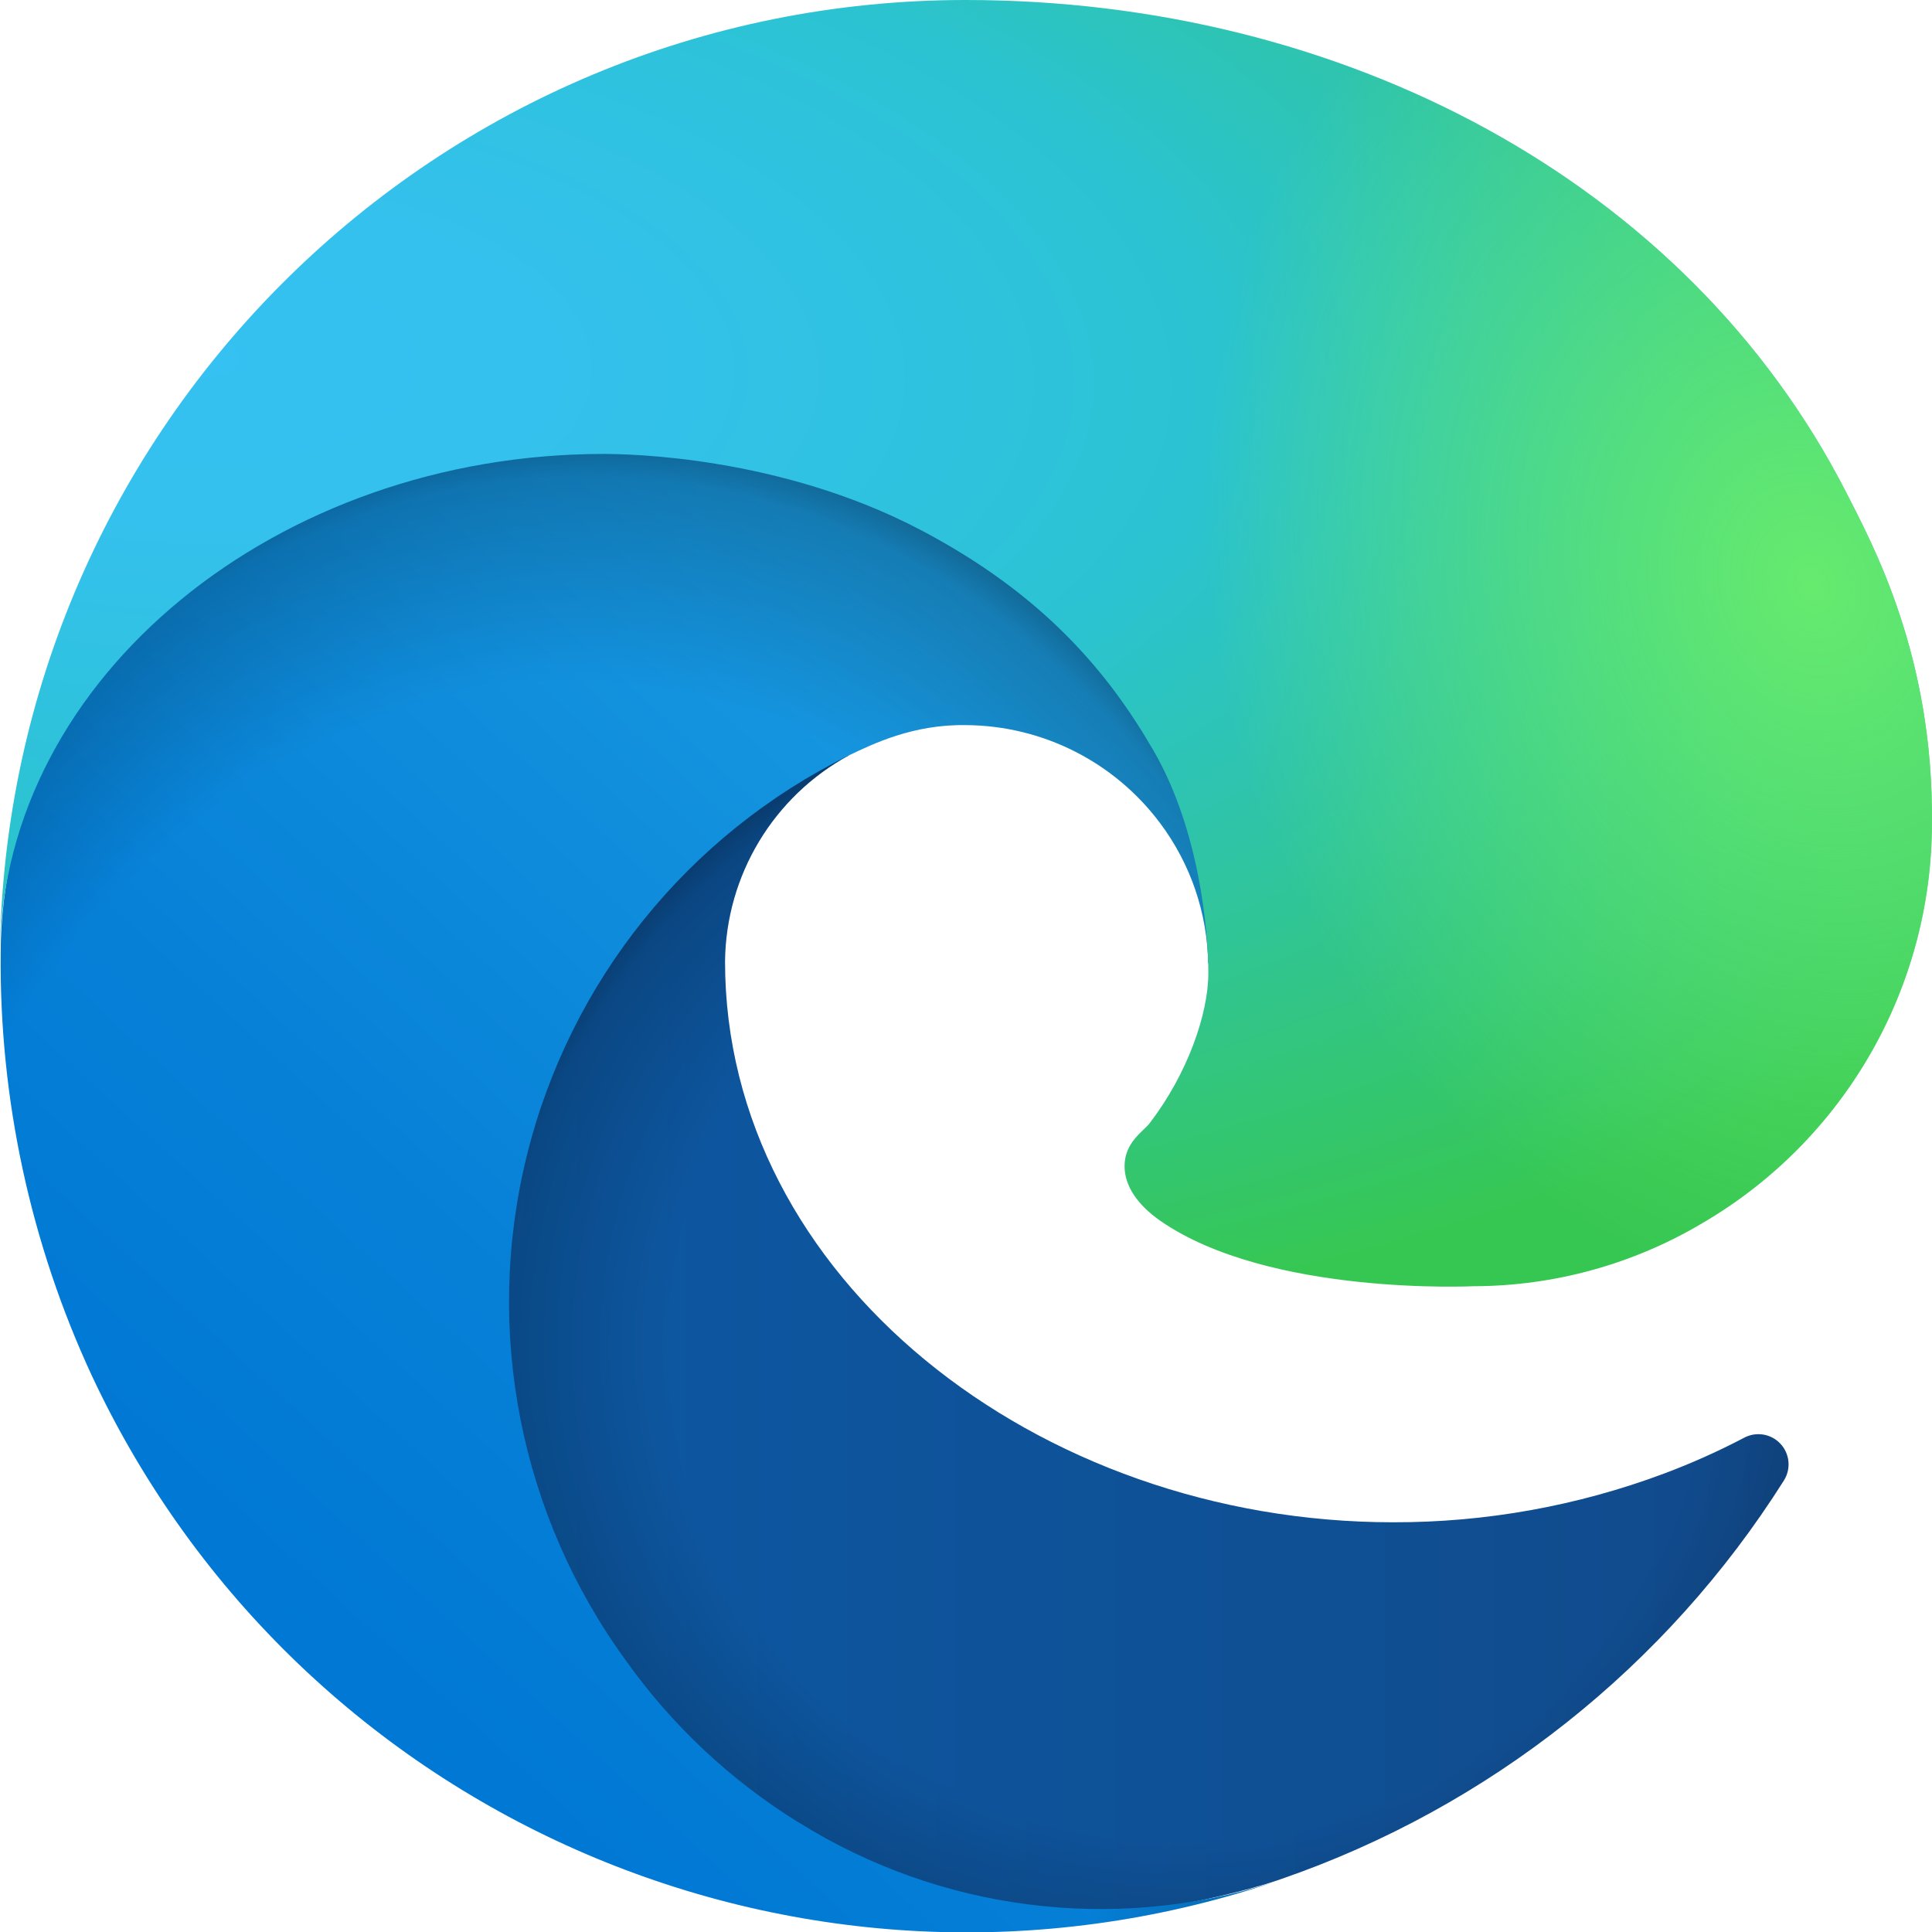
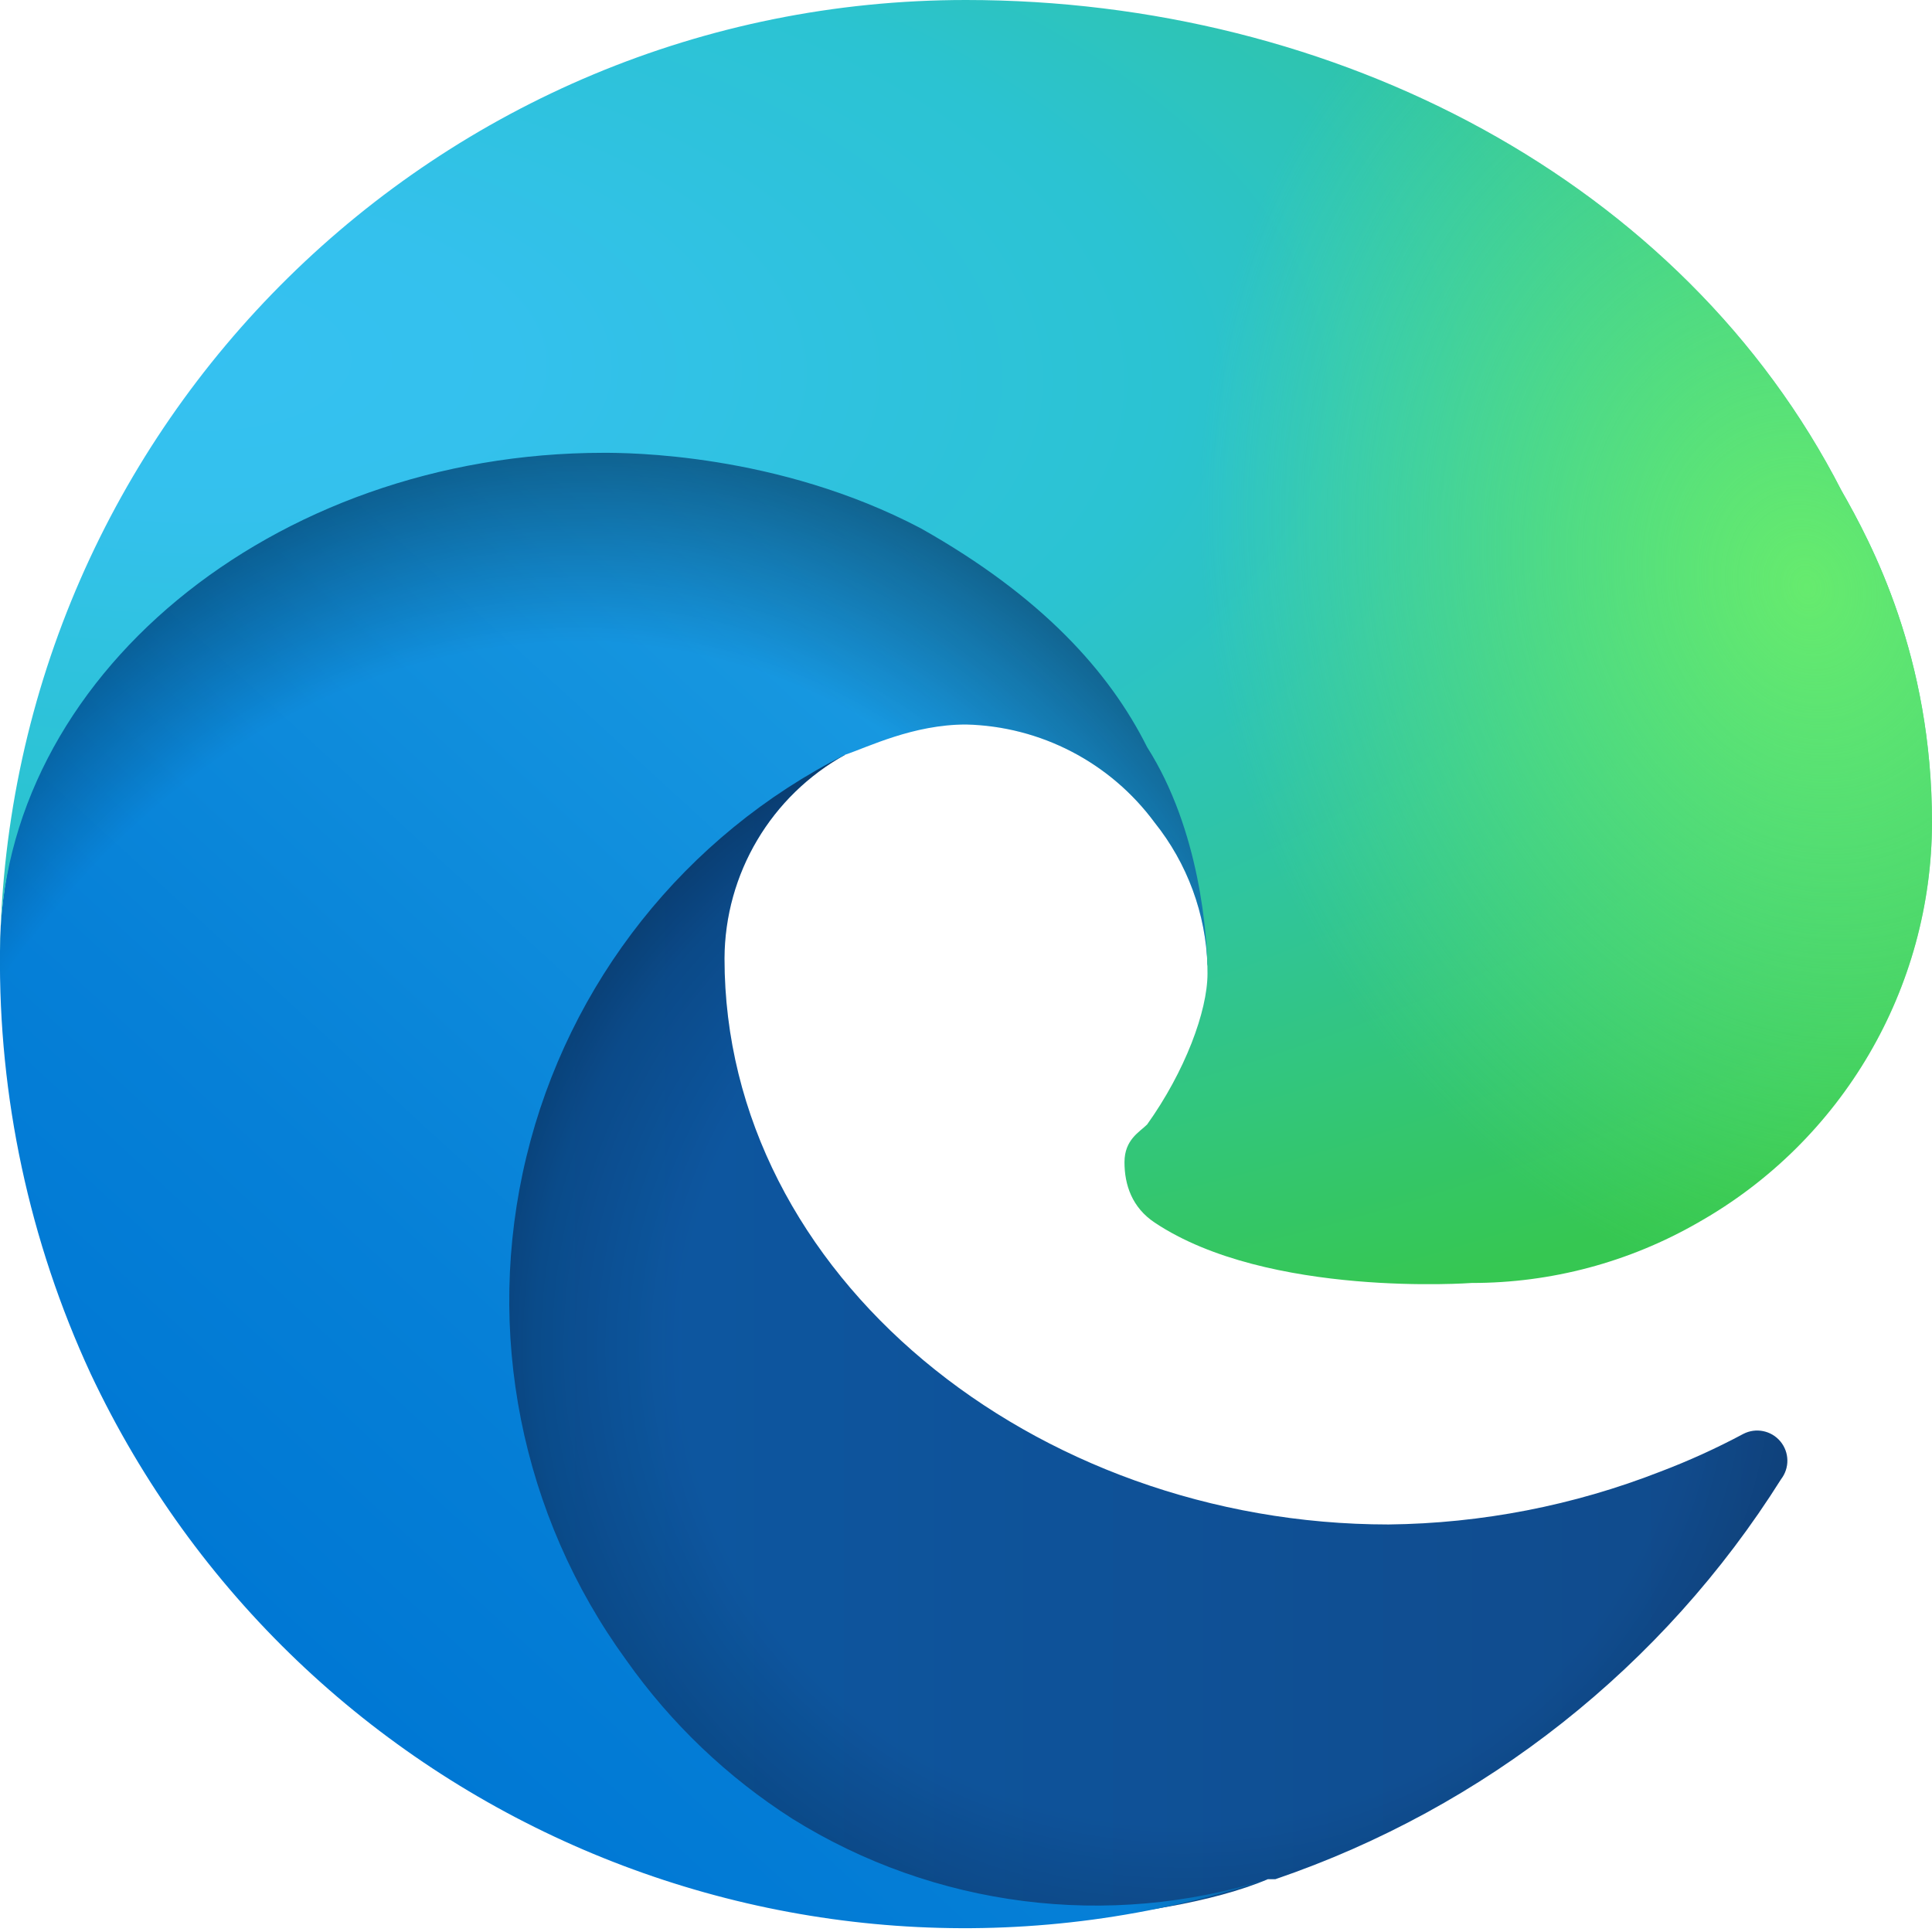
- <svg xmlns="http://www.w3.org/2000/svg" version="1.1" id="Layer_1" width="256px" height="256px" viewBox="0 0 256 256">
+ <svg xmlns="http://www.w3.org/2000/svg" width="256" height="256">
  <defs>
-     <style>.cls-1{fill:url(#linear-gradient);}.cls-2{opacity:0.35;fill:url(#radial-gradient);}.cls-2,.cls-4{isolation:isolate;}.cls-3{fill:url(#linear-gradient-2);}.cls-4{opacity:0.41;fill:url(#radial-gradient-2);}.cls-5{fill:url(#radial-gradient-3);}.cls-6{fill:url(#radial-gradient-4);}</style>
-     <linearGradient id="linear-gradient" x1="63.33" y1="84.03" x2="241.67" y2="84.03" gradientTransform="matrix(1, 0, 0, -1, 0, 266)" gradientUnits="userSpaceOnUse">
+     <radialGradient id="b" cx="161.8" cy="68.9" r="95.4" gradientTransform="matrix(1 0 0 -.95 0 249)" gradientUnits="userSpaceOnUse">
+       <stop offset=".7" stop-opacity="0" />
+       <stop offset=".9" stop-opacity=".5" />
+       <stop offset="1" />
+     </radialGradient>
+     <radialGradient id="d" cx="-340.3" cy="63" r="143.2" gradientTransform="matrix(.15 -.99 -.8 -.12 177 -125)" gradientUnits="userSpaceOnUse">
+       <stop offset=".8" stop-opacity="0" />
+       <stop offset=".9" stop-opacity=".5" />
+       <stop offset="1" />
+     </radialGradient>
+     <radialGradient id="e" cx="113.4" cy="570.2" r="202.4" gradientTransform="matrix(-.04 1 2.13 .08 -1180 -107)" gradientUnits="userSpaceOnUse">
+       <stop offset="0" stop-color="#35c1f1" />
+       <stop offset=".1" stop-color="#34c1ed" />
+       <stop offset=".2" stop-color="#2fc2df" />
+       <stop offset=".3" stop-color="#2bc3d2" />
+       <stop offset=".7" stop-color="#36c752" />
+     </radialGradient>
+     <radialGradient id="f" cx="376.5" cy="568" r="97.3" gradientTransform="matrix(.28 .96 .78 -.23 -304 -148)" gradientUnits="userSpaceOnUse">
+       <stop offset="0" stop-color="#66eb6e" />
+       <stop offset="1" stop-color="#66eb6e" stop-opacity="0" />
+     </radialGradient>
+     <linearGradient id="a" x1="63.3" y1="84" x2="241.7" y2="84" gradientTransform="matrix(1 0 0 -1 0 266)" gradientUnits="userSpaceOnUse">
      <stop offset="0" stop-color="#0c59a4" />
      <stop offset="1" stop-color="#114a8b" />
    </linearGradient>
-     <radialGradient id="radial-gradient" cx="161.83" cy="68.91" r="95.38" gradientTransform="matrix(1, 0, 0, -0.95, 0, 248.84)" gradientUnits="userSpaceOnUse">
-       <stop offset="0.72" stop-opacity="0" />
-       <stop offset="0.95" stop-opacity="0.53" />
-       <stop offset="1" />
-     </radialGradient>
-     <linearGradient id="linear-gradient-2" x1="157.35" y1="161.39" x2="45.96" y2="40.06" gradientTransform="matrix(1, 0, 0, -1, 0, 266)" gradientUnits="userSpaceOnUse">
+     <linearGradient id="c" x1="157.3" y1="161.4" x2="46" y2="40.1" gradientTransform="matrix(1 0 0 -1 0 266)" gradientUnits="userSpaceOnUse">
      <stop offset="0" stop-color="#1b9de2" />
-       <stop offset="0.16" stop-color="#1595df" />
-       <stop offset="0.67" stop-color="#0680d7" />
+       <stop offset=".2" stop-color="#1595df" />
+       <stop offset=".7" stop-color="#0680d7" />
      <stop offset="1" stop-color="#0078d4" />
    </linearGradient>
-     <radialGradient id="radial-gradient-2" cx="-340.29" cy="62.99" r="143.24" gradientTransform="matrix(0.15, -0.99, -0.8, -0.12, 176.64, -125.4)" gradientUnits="userSpaceOnUse">
-       <stop offset="0.76" stop-opacity="0" />
-       <stop offset="0.95" stop-opacity="0.5" />
-       <stop offset="1" />
-     </radialGradient>
-     <radialGradient id="radial-gradient-3" cx="113.37" cy="570.21" r="202.43" gradientTransform="matrix(-0.04, 1, 2.13, 0.08, -1179.54, -106.69)" gradientUnits="userSpaceOnUse">
-       <stop offset="0" stop-color="#35c1f1" />
-       <stop offset="0.11" stop-color="#34c1ed" />
-       <stop offset="0.23" stop-color="#2fc2df" />
-       <stop offset="0.31" stop-color="#2bc3d2" />
-       <stop offset="0.67" stop-color="#36c752" />
-     </radialGradient>
-     <radialGradient id="radial-gradient-4" cx="376.52" cy="567.97" r="97.34" gradientTransform="matrix(0.28, 0.96, 0.78, -0.23, -303.76, -148.5)" gradientUnits="userSpaceOnUse">
-       <stop offset="0" stop-color="#66eb6e" />
-       <stop offset="1" stop-color="#66eb6e" stop-opacity="0" />
-     </radialGradient>
  </defs>
-   <path class="cls-1" d="M235.68,195.46a93.73,93.73,0,0,1-10.54,4.71,101.87,101.87,0,0,1-35.9,6.46c-47.32,0-88.54-32.55-88.54-74.32A31.48,31.48,0,0,1,117.13,105c-42.8,1.8-53.8,46.4-53.8,72.53,0,73.88,68.09,81.37,82.76,81.37,7.91,0,19.84-2.3,27-4.56l1.31-.44A128.34,128.34,0,0,0,241,201.1,4,4,0,0,0,235.68,195.46Z" transform="translate(-4.63 -4.92)" />
-   <path class="cls-2" d="M235.68,195.46a93.73,93.73,0,0,1-10.54,4.71,101.87,101.87,0,0,1-35.9,6.46c-47.32,0-88.54-32.55-88.54-74.32A31.48,31.48,0,0,1,117.13,105c-42.8,1.8-53.8,46.4-53.8,72.53,0,73.88,68.09,81.37,82.76,81.37,7.91,0,19.84-2.3,27-4.56l1.31-.44A128.34,128.34,0,0,0,241,201.1,4,4,0,0,0,235.68,195.46Z" transform="translate(-4.63 -4.92)" />
-   <path class="cls-3" d="M110.34,246.34A79.2,79.2,0,0,1,87.6,225,80.72,80.72,0,0,1,117.13,105c3.12-1.47,8.45-4.13,15.54-4a32.35,32.35,0,0,1,25.69,13,31.88,31.88,0,0,1,6.36,18.66c0-.21,24.46-79.6-80-79.6-43.9,0-80,41.66-80,78.21a130.15,130.15,0,0,0,12.11,56,128,128,0,0,0,156.38,67.11,75.55,75.55,0,0,1-62.78-8Z" transform="translate(-4.63 -4.92)" />
-   <path class="cls-4" d="M110.34,246.34A79.2,79.2,0,0,1,87.6,225,80.72,80.72,0,0,1,117.13,105c3.12-1.47,8.45-4.13,15.54-4a32.35,32.35,0,0,1,25.69,13,31.88,31.88,0,0,1,6.36,18.66c0-.21,24.46-79.6-80-79.6-43.9,0-80,41.66-80,78.21a130.15,130.15,0,0,0,12.11,56,128,128,0,0,0,156.38,67.11,75.55,75.55,0,0,1-62.78-8Z" transform="translate(-4.63 -4.92)" />
-   <path class="cls-5" d="M156.94,153.78c-.81,1.05-3.3,2.5-3.3,5.66,0,2.61,1.7,5.12,4.72,7.23,14.38,10,41.49,8.68,41.56,8.68A59.56,59.56,0,0,0,230.19,167a61.38,61.38,0,0,0,30.43-52.88c.26-22.41-8-37.31-11.34-43.91C228.09,28.76,182.35,4.92,132.61,4.92a128,128,0,0,0-128,126.2c.48-36.54,36.8-66.05,80-66.05,3.5,0,23.46.34,42,10.07,16.34,8.58,24.9,18.94,30.85,29.21,6.18,10.67,7.28,24.15,7.28,29.52S162,147.2,156.94,153.78Z" transform="translate(-4.63 -4.92)" />
-   <path class="cls-6" d="M156.94,153.78c-.81,1.05-3.3,2.5-3.3,5.66,0,2.61,1.7,5.12,4.72,7.23,14.38,10,41.49,8.68,41.56,8.68A59.56,59.56,0,0,0,230.19,167a61.38,61.38,0,0,0,30.43-52.88c.26-22.41-8-37.31-11.34-43.91C228.09,28.76,182.35,4.92,132.61,4.92a128,128,0,0,0-128,126.2c.48-36.54,36.8-66.05,80-66.05,3.5,0,23.46.34,42,10.07,16.34,8.58,24.9,18.94,30.85,29.21,6.18,10.67,7.28,24.15,7.28,29.52S162,147.2,156.94,153.78Z" transform="translate(-4.63 -4.92)" />
+   <path d="M236 195a94 94 0 01-11 5 102 102 0 01-36 7c-47 0-88-33-88-75a31 31 0 0116-27c-43 2-54 46-54 73 0 73 68 81 83 81 8 0 20-2 27-5h1a128 128 0 0067-53 4 4 0 00-5-6z" transform="translate(-5 -5)" fill="url(#a)" />
+   <path d="M236 195a94 94 0 01-11 5 102 102 0 01-36 7c-47 0-88-33-88-75a31 31 0 0116-27c-43 2-54 46-54 73 0 73 68 81 83 81 8 0 20-2 27-5h1a128 128 0 0067-53 4 4 0 00-5-6z" transform="translate(-5 -5)" style="isolation:isolate" opacity=".3" fill="url(#b)" />
+   <path d="M110 246a79 79 0 01-22-21 81 81 0 0129-120c3-1 9-4 16-4a32 32 0 0125 13 32 32 0 017 19c0-1 24-80-80-80-44 0-80 42-80 78a130 130 0 0012 56 128 128 0 00156 67 76 76 0 01-63-8z" transform="translate(-5 -5)" fill="url(#c)" />
+   <path d="M110 246a79 79 0 01-22-21 81 81 0 0129-120c3-1 9-4 16-4a32 32 0 0125 13 32 32 0 017 19c0-1 24-80-80-80-44 0-80 42-80 78a130 130 0 0012 56 128 128 0 00156 67 76 76 0 01-63-8z" transform="translate(-5 -5)" style="isolation:isolate" opacity=".4" fill="url(#d)" />
+   <path d="M157 154c-1 1-3 2-3 5s1 6 4 8c15 10 42 8 42 8a60 60 0 0030-8 61 61 0 0031-53c0-22-8-37-12-44-21-41-67-65-116-65A128 128 0 005 131c0-36 36-66 80-66 3 0 23 0 42 10 16 9 25 19 30 29 7 11 8 25 8 30s-3 13-8 20z" transform="translate(-5 -5)" fill="url(#e)" />
+   <path d="M157 154c-1 1-3 2-3 5s1 6 4 8c15 10 42 8 42 8a60 60 0 0030-8 61 61 0 0031-53c0-22-8-37-12-44-21-41-67-65-116-65A128 128 0 005 131c0-36 36-66 80-66 3 0 23 0 42 10 16 9 25 19 30 29 7 11 8 25 8 30s-3 13-8 20z" transform="translate(-5 -5)" fill="url(#f)" />
</svg>
